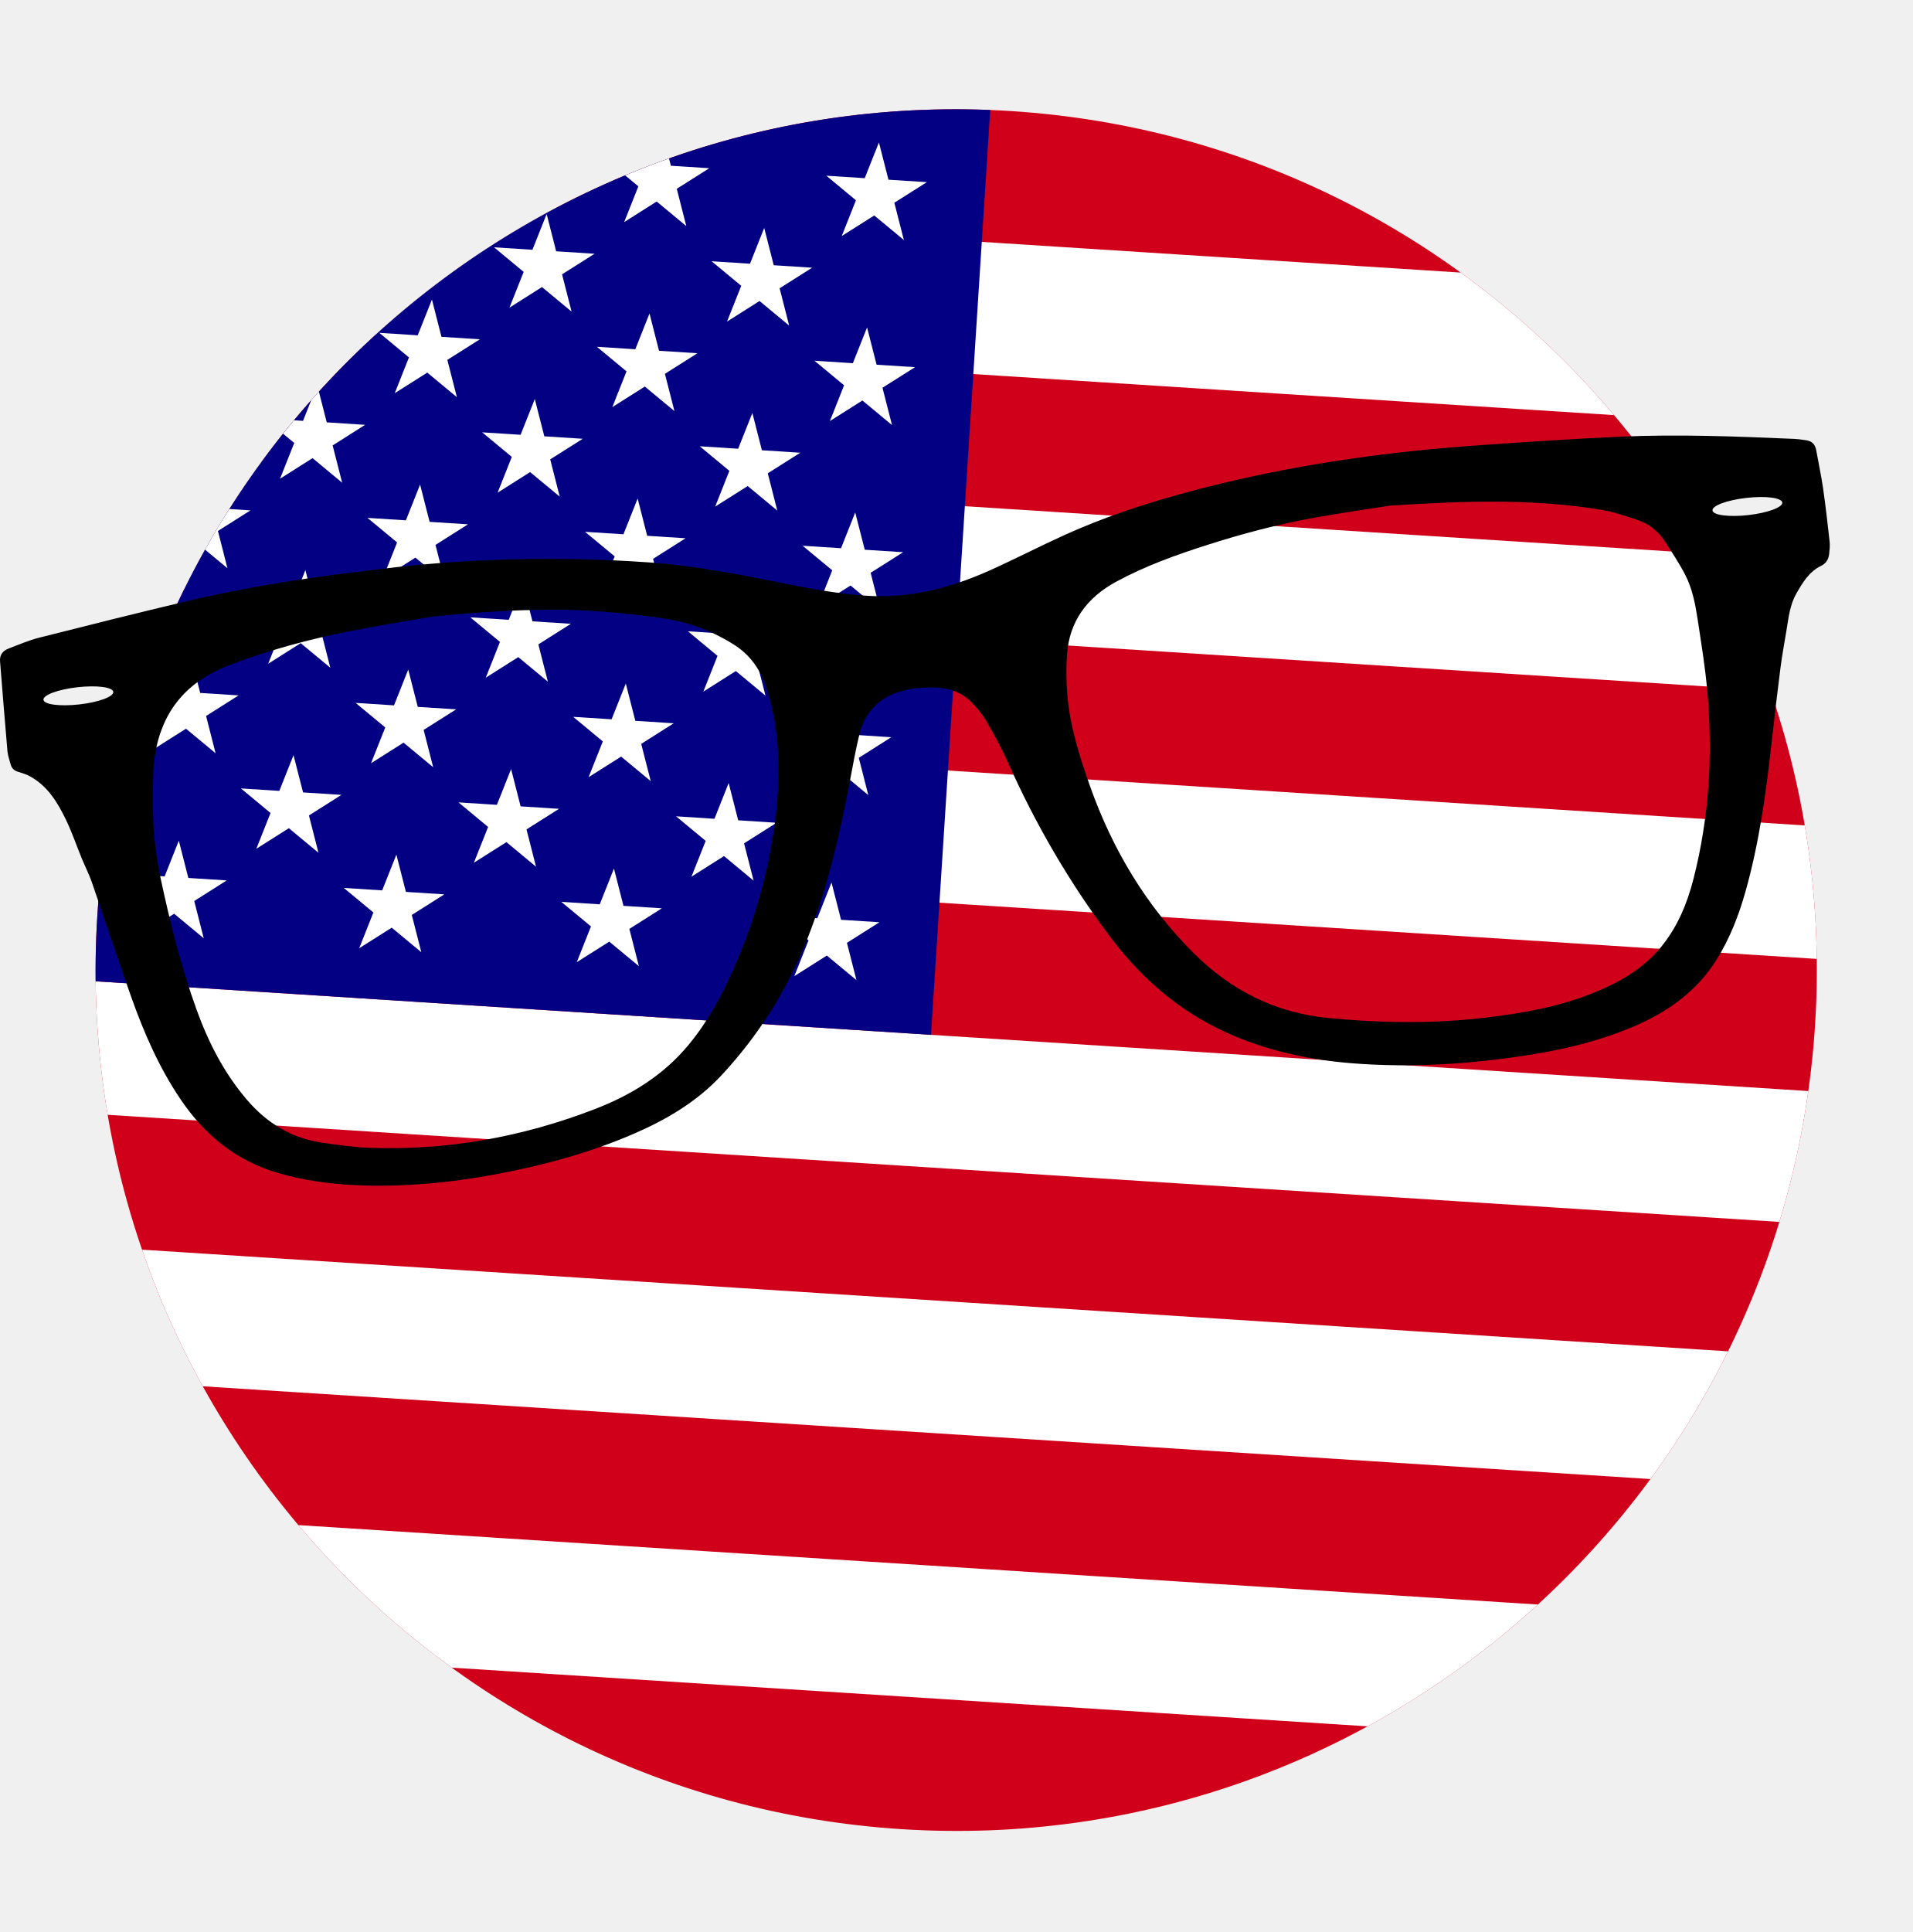
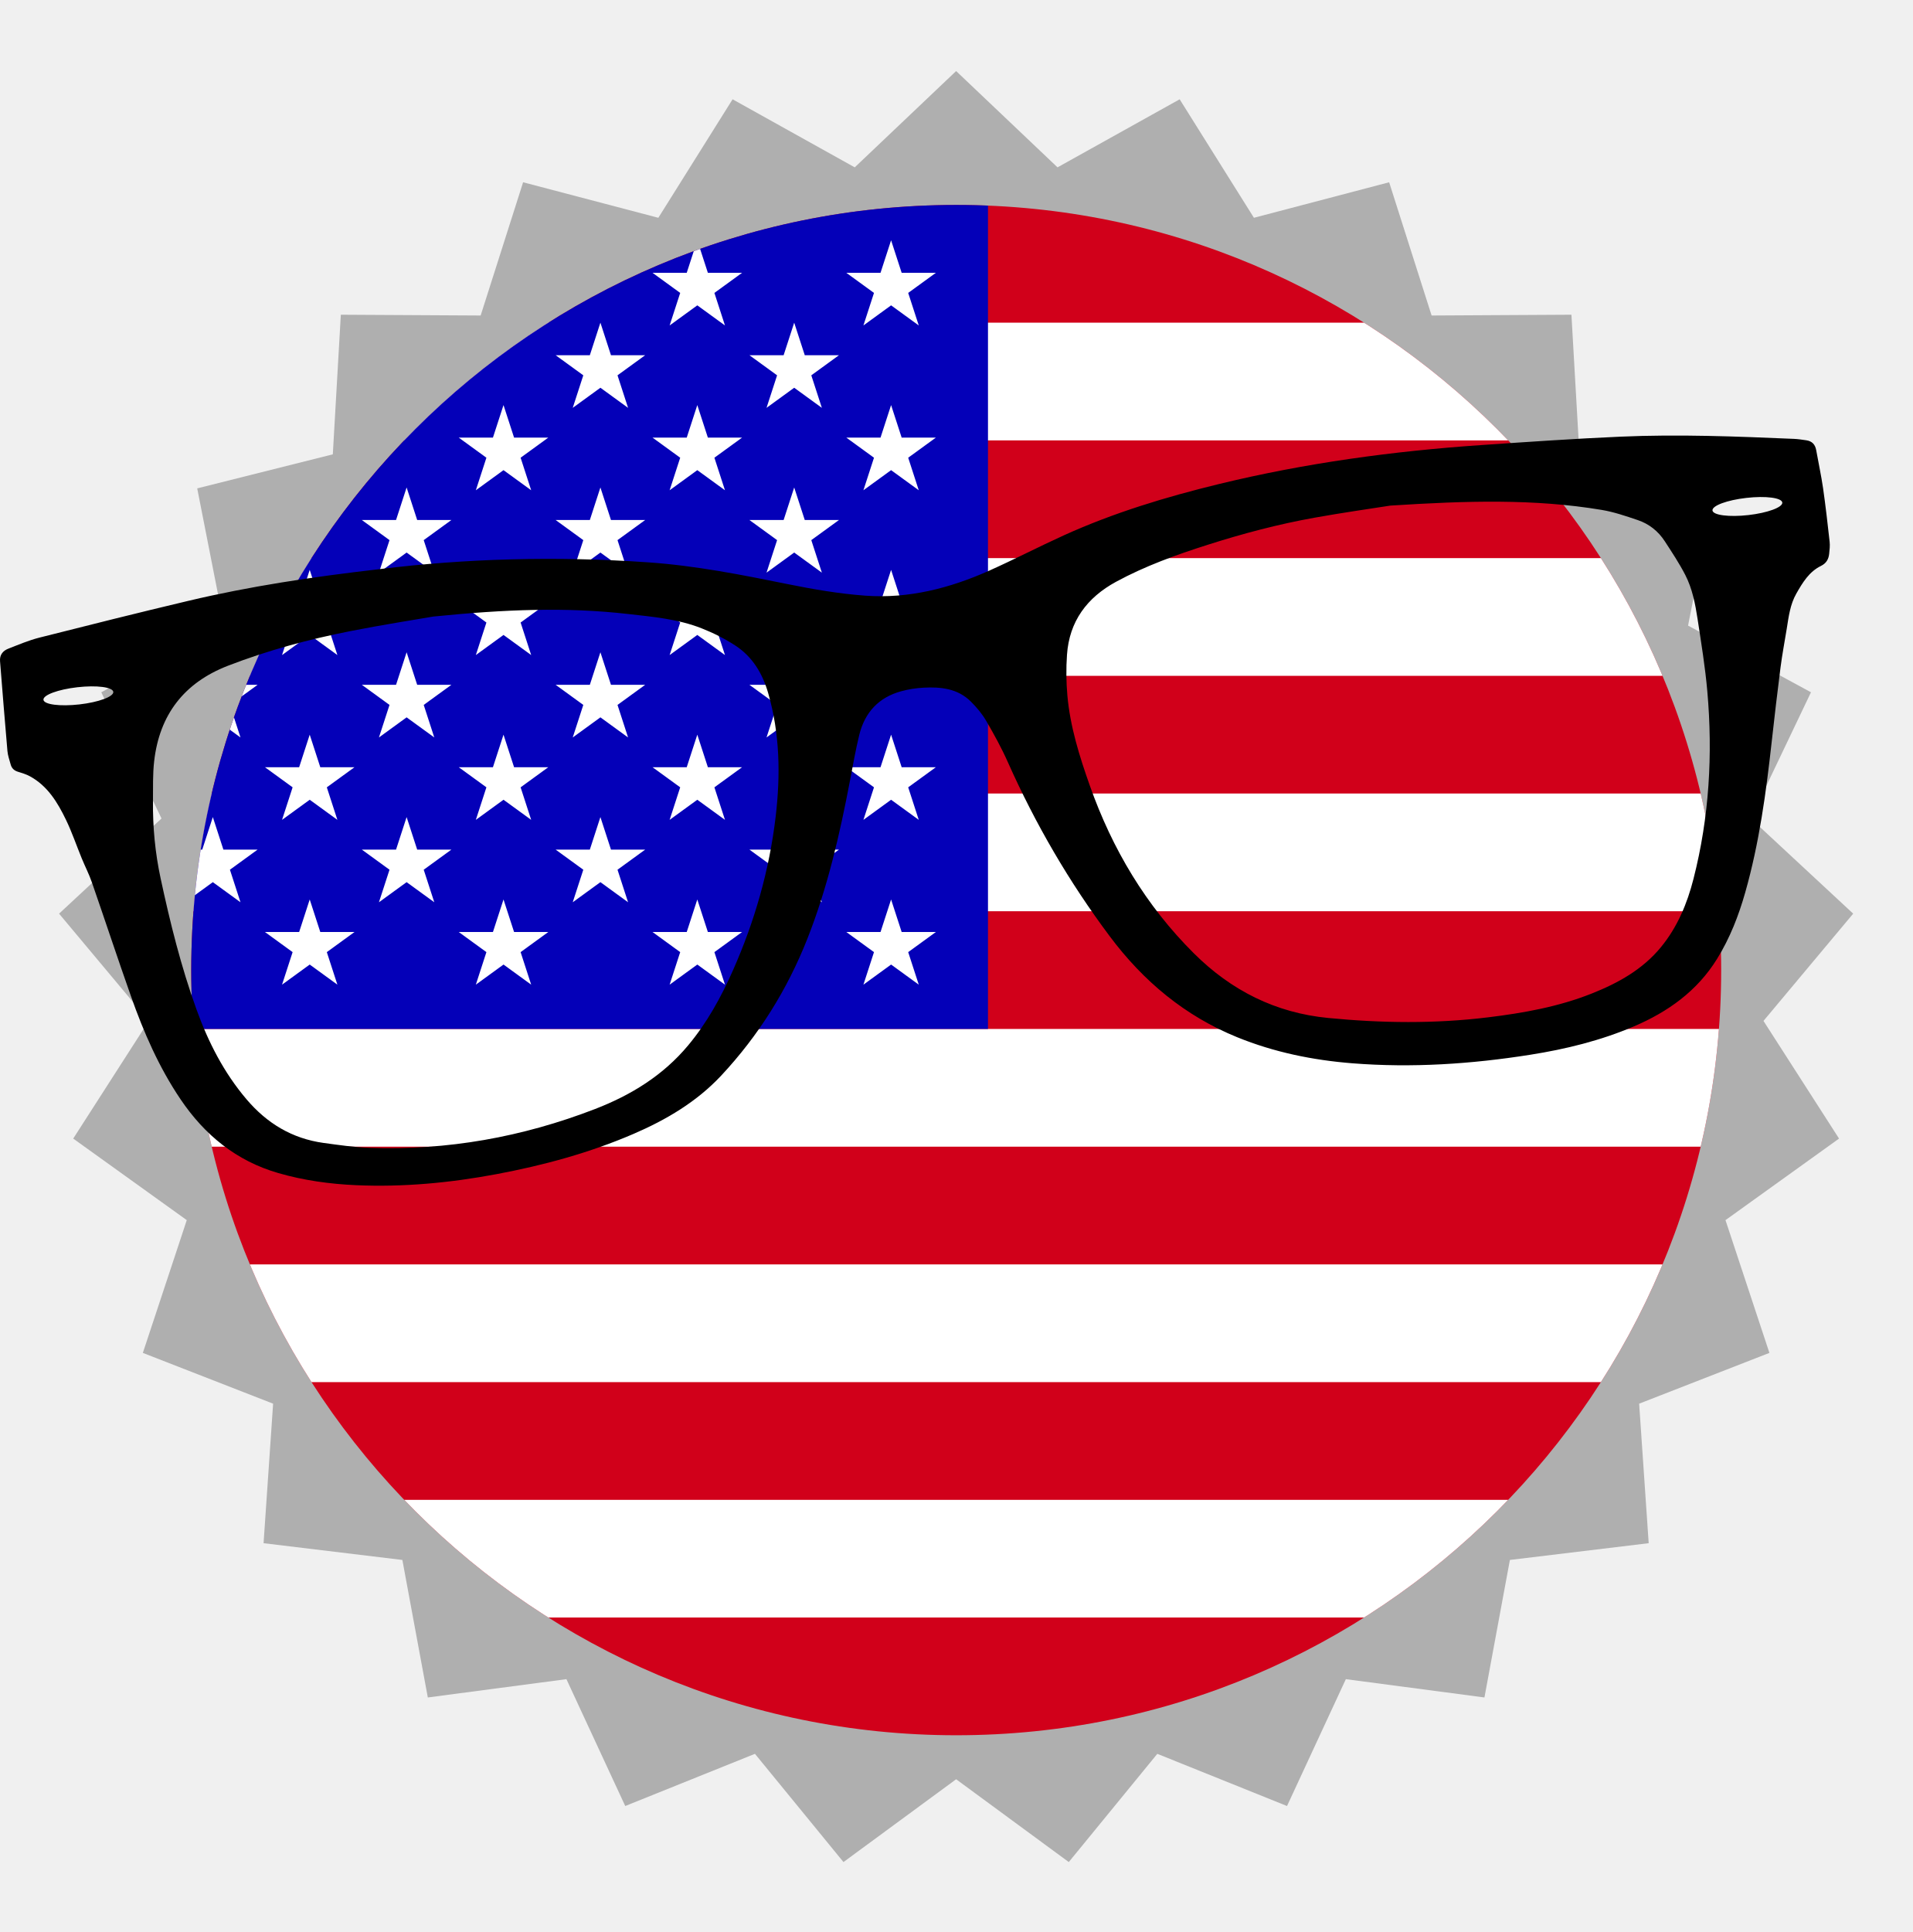
<svg xmlns="http://www.w3.org/2000/svg" width="100%" height="100%" viewBox="0 0 100 101" version="1.1" xml:space="preserve" style="fill-rule:evenodd;clip-rule:evenodd;">
  <g transform="matrix(1,0,0,1,-809,-1)">
    <g id="icon" transform="matrix(1,0,0,1,363,1.71469)">
      <rect x="446" y="0" width="100" height="100" style="fill:none;" />
-       <g transform="matrix(0.898159,0.0575424,-0.0575424,0.898159,53.3905,-23.4489)">
+       <g transform="matrix(1.04444,-6.43689e-33,-1.28738e-32,1.20513,-395.956,11.4359)">
+         <path d="M854,-7L859.076,-2.823L865.191,-5.775L868.909,-0.635L875.679,-2.176L877.805,3.604L884.805,3.57L885.206,9.626L891.995,11.103L890.645,17.055L896.798,19.948L893.783,25.423L898.911,29.551L894.42,34.204L898.203,39.308L892.518,42.846L894.717,48.605L888.195,50.808L888.673,56.86L881.724,57.587L880.45,63.552L873.511,62.758L870.566,68.261L864.072,65.997L859.64,70.692L854,67.1L848.36,70.692L843.928,65.997L837.434,68.261L834.489,62.758L827.55,63.552L826.276,57.587L819.327,56.86L819.805,50.808L813.283,48.605L815.482,42.846L809.797,39.308L813.58,34.204L809.089,29.551L814.217,25.423L811.202,19.948L817.355,17.055L816.005,11.103L822.794,9.626L823.195,3.57L830.195,3.604L832.321,-2.176L839.091,-0.635L842.809,-5.775L848.924,-2.823L854,-7Z" style="fill:rgb(175,175,175);" />
+       </g>
+       <g transform="matrix(0.8,-3.08395e-17,3.08395e-17,0.8,99.2,10)">
        <circle cx="496" cy="50" r="50" style="fill:none;" />
        <clipPath id="_clip1">
          <circle cx="496" cy="50" r="50" />
        </clipPath>
        <g clip-path="url(#_clip1)">
-           <g id="us" transform="matrix(0.153846,0,0,0.153846,513.778,50)">
+           <g id="us" transform="matrix(0.153846,0,0,0.153846,517.077,50)">
            <g transform="matrix(1,0,0,1,-617.5,-325)">
              <clipPath id="_clip2">
                <rect x="0" y="0" width="1235" height="650" />
              </clipPath>
              <g clip-path="url(#_clip2)">
                <rect x="0" y="0" width="1235" height="650" style="fill:rgb(209,0,26);fill-rule:nonzero;" />
                <path d="M0,75L1235,75M1235,175L0,175M0,275L1235,275M1235,375L0,375M0,475L1235,475M1235,575L0,575" style="fill-rule:nonzero;stroke:white;stroke-width:50px;" />
-                 <rect x="0" y="0" width="494" height="350" style="fill:rgb(3,0,132);fill-rule:nonzero;" />
+                 <rect x="0" y="0" width="494" height="350" style="fill:rgb(4,0,184);fill-rule:nonzero;" />
                <g>
                  <g id="d">
                    <g id="c">
                      <g id="e">
                        <g id="b">
                                                </g>
                      </g>
-                       <g id="b1">
-                                             </g>
+                       <g id="b1" transform="matrix(1,0,0,1,41.1667,35)">
+                         <path id="a" d="M41.167,15L52.922,51.18L22.146,28.82L60.188,28.82L29.411,51.18L41.167,15Z" style="fill:white;fill-rule:nonzero;" />
+                         <g id="a1" transform="matrix(1,0,0,1,0,70)">
+                           <path d="M41.167,15L52.922,51.18L22.146,28.82L60.188,28.82L29.411,51.18L41.167,15Z" style="fill:white;fill-rule:nonzero;" />
+                         </g>
+                         <g id="a2" transform="matrix(1,0,0,1,0,140)">
+                           <path d="M41.167,15L52.922,51.18L22.146,28.82L60.188,28.82L29.411,51.18L41.167,15Z" style="fill:white;fill-rule:nonzero;" />
+                         </g>
+                         <g id="a3" transform="matrix(1,0,0,1,0,210)">
+                           <path d="M41.167,15L52.922,51.18L22.146,28.82L60.188,28.82L29.411,51.18L41.167,15Z" style="fill:white;fill-rule:nonzero;" />
+                         </g>
+                       </g>
                    </g>
                    <g id="c1" transform="matrix(1,0,0,1,82.3333,0)">
                      <g id="e1">
                        <g id="b2">
-                           <path id="a" d="M41.167,15L52.922,51.18L22.146,28.82L60.188,28.82L29.411,51.18L41.167,15Z" style="fill:white;fill-rule:nonzero;" />
-                           <g id="a1" transform="matrix(1,0,0,1,0,70)">
+                           <path id="a4" d="M41.167,15L52.922,51.18L22.146,28.82L60.188,28.82L29.411,51.18L41.167,15Z" style="fill:white;fill-rule:nonzero;" />
+                           <g id="a5" transform="matrix(1,0,0,1,0,70)">
                            <path d="M41.167,15L52.922,51.18L22.146,28.82L60.188,28.82L29.411,51.18L41.167,15Z" style="fill:white;fill-rule:nonzero;" />
                          </g>
-                           <g id="a2" transform="matrix(1,0,0,1,0,140)">
+                           <g id="a6" transform="matrix(1,0,0,1,0,140)">
                            <path d="M41.167,15L52.922,51.18L22.146,28.82L60.188,28.82L29.411,51.18L41.167,15Z" style="fill:white;fill-rule:nonzero;" />
                          </g>
-                           <g id="a3" transform="matrix(1,0,0,1,0,210)">
+                           <g id="a7" transform="matrix(1,0,0,1,0,210)">
                            <path d="M41.167,15L52.922,51.18L22.146,28.82L60.188,28.82L29.411,51.18L41.167,15Z" style="fill:white;fill-rule:nonzero;" />
                          </g>
                        </g>
-                         <g id="a4" transform="matrix(1,0,0,1,0,280)">
+                         <g id="a8" transform="matrix(1,0,0,1,0,280)">
                          <path d="M41.167,15L52.922,51.18L22.146,28.82L60.188,28.82L29.411,51.18L41.167,15Z" style="fill:white;fill-rule:nonzero;" />
                        </g>
                      </g>
                      <g id="b3" transform="matrix(1,0,0,1,41.1667,35)">
-                         <path id="a5" d="M41.167,15L52.922,51.18L22.146,28.82L60.188,28.82L29.411,51.18L41.167,15Z" style="fill:white;fill-rule:nonzero;" />
-                         <g id="a6" transform="matrix(1,0,0,1,0,70)">
+                         <path id="a9" d="M41.167,15L52.922,51.18L22.146,28.82L60.188,28.82L29.411,51.18L41.167,15Z" style="fill:white;fill-rule:nonzero;" />
+                         <g id="a10" transform="matrix(1,0,0,1,0,70)">
                          <path d="M41.167,15L52.922,51.18L22.146,28.82L60.188,28.82L29.411,51.18L41.167,15Z" style="fill:white;fill-rule:nonzero;" />
                        </g>
-                         <g id="a7" transform="matrix(1,0,0,1,0,140)">
+                         <g id="a11" transform="matrix(1,0,0,1,0,140)">
                          <path d="M41.167,15L52.922,51.18L22.146,28.82L60.188,28.82L29.411,51.18L41.167,15Z" style="fill:white;fill-rule:nonzero;" />
                        </g>
-                         <g id="a8" transform="matrix(1,0,0,1,0,210)">
+                         <g id="a12" transform="matrix(1,0,0,1,0,210)">
                          <path d="M41.167,15L52.922,51.18L22.146,28.82L60.188,28.82L29.411,51.18L41.167,15Z" style="fill:white;fill-rule:nonzero;" />
                        </g>
                      </g>
                    </g>
                  </g>
                  <g id="d1" transform="matrix(1,0,0,1,164.667,0)">
                    <g id="c2">
                      <g id="e2">
                        <g id="b4">
-                           <path id="a9" d="M41.167,15L52.922,51.18L22.146,28.82L60.188,28.82L29.411,51.18L41.167,15Z" style="fill:white;fill-rule:nonzero;" />
-                           <g id="a10" transform="matrix(1,0,0,1,0,70)">
+                           <path id="a13" d="M41.167,15L52.922,51.18L22.146,28.82L60.188,28.82L29.411,51.18L41.167,15Z" style="fill:white;fill-rule:nonzero;" />
+                           <g id="a14" transform="matrix(1,0,0,1,0,70)">
                            <path d="M41.167,15L52.922,51.18L22.146,28.82L60.188,28.82L29.411,51.18L41.167,15Z" style="fill:white;fill-rule:nonzero;" />
                          </g>
-                           <g id="a11" transform="matrix(1,0,0,1,0,140)">
+                           <g id="a15" transform="matrix(1,0,0,1,0,140)">
                            <path d="M41.167,15L52.922,51.18L22.146,28.82L60.188,28.82L29.411,51.18L41.167,15Z" style="fill:white;fill-rule:nonzero;" />
                          </g>
-                           <g id="a12" transform="matrix(1,0,0,1,0,210)">
+                           <g id="a16" transform="matrix(1,0,0,1,0,210)">
                            <path d="M41.167,15L52.922,51.18L22.146,28.82L60.188,28.82L29.411,51.18L41.167,15Z" style="fill:white;fill-rule:nonzero;" />
                          </g>
                        </g>
-                         <g id="a13" transform="matrix(1,0,0,1,0,280)">
+                         <g id="a17" transform="matrix(1,0,0,1,0,280)">
                          <path d="M41.167,15L52.922,51.18L22.146,28.82L60.188,28.82L29.411,51.18L41.167,15Z" style="fill:white;fill-rule:nonzero;" />
                        </g>
                      </g>
                      <g id="b5" transform="matrix(1,0,0,1,41.1667,35)">
-                         <path id="a14" d="M41.167,15L52.922,51.18L22.146,28.82L60.188,28.82L29.411,51.18L41.167,15Z" style="fill:white;fill-rule:nonzero;" />
-                         <g id="a15" transform="matrix(1,0,0,1,0,70)">
+                         <path id="a18" d="M41.167,15L52.922,51.18L22.146,28.82L60.188,28.82L29.411,51.18L41.167,15Z" style="fill:white;fill-rule:nonzero;" />
+                         <g id="a19" transform="matrix(1,0,0,1,0,70)">
                          <path d="M41.167,15L52.922,51.18L22.146,28.82L60.188,28.82L29.411,51.18L41.167,15Z" style="fill:white;fill-rule:nonzero;" />
                        </g>
-                         <g id="a16" transform="matrix(1,0,0,1,0,140)">
+                         <g id="a20" transform="matrix(1,0,0,1,0,140)">
                          <path d="M41.167,15L52.922,51.18L22.146,28.82L60.188,28.82L29.411,51.18L41.167,15Z" style="fill:white;fill-rule:nonzero;" />
                        </g>
-                         <g id="a17" transform="matrix(1,0,0,1,0,210)">
+                         <g id="a21" transform="matrix(1,0,0,1,0,210)">
                          <path d="M41.167,15L52.922,51.18L22.146,28.82L60.188,28.82L29.411,51.18L41.167,15Z" style="fill:white;fill-rule:nonzero;" />
                        </g>
                      </g>
                    </g>
                    <g id="c3" transform="matrix(1,0,0,1,82.3333,0)">
                      <g id="e3">
                        <g id="b6">
-                           <path id="a18" d="M41.167,15L52.922,51.18L22.146,28.82L60.188,28.82L29.411,51.18L41.167,15Z" style="fill:white;fill-rule:nonzero;" />
-                           <g id="a19" transform="matrix(1,0,0,1,0,70)">
+                           <path id="a22" d="M41.167,15L52.922,51.18L22.146,28.82L60.188,28.82L29.411,51.18L41.167,15Z" style="fill:white;fill-rule:nonzero;" />
+                           <g id="a23" transform="matrix(1,0,0,1,0,70)">
                            <path d="M41.167,15L52.922,51.18L22.146,28.82L60.188,28.82L29.411,51.18L41.167,15Z" style="fill:white;fill-rule:nonzero;" />
                          </g>
-                           <g id="a20" transform="matrix(1,0,0,1,0,140)">
+                           <g id="a24" transform="matrix(1,0,0,1,0,140)">
                            <path d="M41.167,15L52.922,51.18L22.146,28.82L60.188,28.82L29.411,51.18L41.167,15Z" style="fill:white;fill-rule:nonzero;" />
                          </g>
-                           <g id="a21" transform="matrix(1,0,0,1,0,210)">
+                           <g id="a25" transform="matrix(1,0,0,1,0,210)">
                            <path d="M41.167,15L52.922,51.18L22.146,28.82L60.188,28.82L29.411,51.18L41.167,15Z" style="fill:white;fill-rule:nonzero;" />
                          </g>
                        </g>
-                         <g id="a22" transform="matrix(1,0,0,1,0,280)">
+                         <g id="a26" transform="matrix(1,0,0,1,0,280)">
                          <path d="M41.167,15L52.922,51.18L22.146,28.82L60.188,28.82L29.411,51.18L41.167,15Z" style="fill:white;fill-rule:nonzero;" />
                        </g>
                      </g>
                      <g id="b7" transform="matrix(1,0,0,1,41.1667,35)">
-                         <path id="a23" d="M41.167,15L52.922,51.18L22.146,28.82L60.188,28.82L29.411,51.18L41.167,15Z" style="fill:white;fill-rule:nonzero;" />
-                         <g id="a24" transform="matrix(1,0,0,1,0,70)">
-                           <path d="M41.167,15L52.922,51.18L22.146,28.82L60.188,28.82L29.411,51.18L41.167,15Z" style="fill:white;fill-rule:nonzero;" />
-                         </g>
-                         <g id="a25" transform="matrix(1,0,0,1,0,140)">
-                           <path d="M41.167,15L52.922,51.18L22.146,28.82L60.188,28.82L29.411,51.18L41.167,15Z" style="fill:white;fill-rule:nonzero;" />
-                         </g>
-                         <g id="a26" transform="matrix(1,0,0,1,0,210)">
-                           <path d="M41.167,15L52.922,51.18L22.146,28.82L60.188,28.82L29.411,51.18L41.167,15Z" style="fill:white;fill-rule:nonzero;" />
-                         </g>
-                       </g>
-                     </g>
-                   </g>
-                   <g id="c4" transform="matrix(1,0,0,1,329.333,0)">
-                     <g id="e4">
-                       <g id="b8">
                        <path id="a27" d="M41.167,15L52.922,51.18L22.146,28.82L60.188,28.82L29.411,51.18L41.167,15Z" style="fill:white;fill-rule:nonzero;" />
                        <g id="a28" transform="matrix(1,0,0,1,0,70)">
                          <path d="M41.167,15L52.922,51.18L22.146,28.82L60.188,28.82L29.411,51.18L41.167,15Z" style="fill:white;fill-rule:nonzero;" />
                        </g>
                        <g id="a29" transform="matrix(1,0,0,1,0,140)">
                          <path d="M41.167,15L52.922,51.18L22.146,28.82L60.188,28.82L29.411,51.18L41.167,15Z" style="fill:white;fill-rule:nonzero;" />
                        </g>
                        <g id="a30" transform="matrix(1,0,0,1,0,210)">
                          <path d="M41.167,15L52.922,51.18L22.146,28.82L60.188,28.82L29.411,51.18L41.167,15Z" style="fill:white;fill-rule:nonzero;" />
                        </g>
                      </g>
-                       <g id="a31" transform="matrix(1,0,0,1,0,280)">
+                     </g>
+                   </g>
+                   <g id="c4" transform="matrix(1,0,0,1,329.333,0)">
+                     <g id="e4">
+                       <g id="b8">
+                         <path id="a31" d="M41.167,15L52.922,51.18L22.146,28.82L60.188,28.82L29.411,51.18L41.167,15Z" style="fill:white;fill-rule:nonzero;" />
+                         <g id="a32" transform="matrix(1,0,0,1,0,70)">
+                           <path d="M41.167,15L52.922,51.18L22.146,28.82L60.188,28.82L29.411,51.18L41.167,15Z" style="fill:white;fill-rule:nonzero;" />
+                         </g>
+                         <g id="a33" transform="matrix(1,0,0,1,0,140)">
+                           <path d="M41.167,15L52.922,51.18L22.146,28.82L60.188,28.82L29.411,51.18L41.167,15Z" style="fill:white;fill-rule:nonzero;" />
+                         </g>
+                         <g id="a34" transform="matrix(1,0,0,1,0,210)">
+                           <path d="M41.167,15L52.922,51.18L22.146,28.82L60.188,28.82L29.411,51.18L41.167,15Z" style="fill:white;fill-rule:nonzero;" />
+                         </g>
+                       </g>
+                       <g id="a35" transform="matrix(1,0,0,1,0,280)">
                        <path d="M41.167,15L52.922,51.18L22.146,28.82L60.188,28.82L29.411,51.18L41.167,15Z" style="fill:white;fill-rule:nonzero;" />
                      </g>
                    </g>
                    <g id="b9" transform="matrix(1,0,0,1,41.1667,35)">
-                       <path id="a32" d="M41.167,15L52.922,51.18L22.146,28.82L60.188,28.82L29.411,51.18L41.167,15Z" style="fill:white;fill-rule:nonzero;" />
-                       <g id="a33" transform="matrix(1,0,0,1,0,70)">
-                         <path d="M41.167,15L52.922,51.18L22.146,28.82L60.188,28.82L29.411,51.18L41.167,15Z" style="fill:white;fill-rule:nonzero;" />
-                       </g>
-                       <g id="a34" transform="matrix(1,0,0,1,0,140)">
-                         <path d="M41.167,15L52.922,51.18L22.146,28.82L60.188,28.82L29.411,51.18L41.167,15Z" style="fill:white;fill-rule:nonzero;" />
-                       </g>
-                       <g id="a35" transform="matrix(1,0,0,1,0,210)">
-                         <path d="M41.167,15L52.922,51.18L22.146,28.82L60.188,28.82L29.411,51.18L41.167,15Z" style="fill:white;fill-rule:nonzero;" />
-                       </g>
-                     </g>
-                   </g>
-                   <g id="e5" transform="matrix(1,0,0,1,411.667,0)">
-                     <g id="b10">
                      <path id="a36" d="M41.167,15L52.922,51.18L22.146,28.82L60.188,28.82L29.411,51.18L41.167,15Z" style="fill:white;fill-rule:nonzero;" />
                      <g id="a37" transform="matrix(1,0,0,1,0,70)">
                        <path d="M41.167,15L52.922,51.18L22.146,28.82L60.188,28.82L29.411,51.18L41.167,15Z" style="fill:white;fill-rule:nonzero;" />
                      </g>
                      <g id="a38" transform="matrix(1,0,0,1,0,140)">
                        <path d="M41.167,15L52.922,51.18L22.146,28.82L60.188,28.82L29.411,51.18L41.167,15Z" style="fill:white;fill-rule:nonzero;" />
                      </g>
                      <g id="a39" transform="matrix(1,0,0,1,0,210)">
                        <path d="M41.167,15L52.922,51.18L22.146,28.82L60.188,28.82L29.411,51.18L41.167,15Z" style="fill:white;fill-rule:nonzero;" />
                      </g>
                    </g>
-                     <g id="a40" transform="matrix(1,0,0,1,0,280)">
+                   </g>
+                   <g id="e5" transform="matrix(1,0,0,1,411.667,0)">
+                     <g id="b10">
+                       <path id="a40" d="M41.167,15L52.922,51.18L22.146,28.82L60.188,28.82L29.411,51.18L41.167,15Z" style="fill:white;fill-rule:nonzero;" />
+                       <g id="a41" transform="matrix(1,0,0,1,0,70)">
+                         <path d="M41.167,15L52.922,51.18L22.146,28.82L60.188,28.82L29.411,51.18L41.167,15Z" style="fill:white;fill-rule:nonzero;" />
+                       </g>
+                       <g id="a42" transform="matrix(1,0,0,1,0,140)">
+                         <path d="M41.167,15L52.922,51.18L22.146,28.82L60.188,28.82L29.411,51.18L41.167,15Z" style="fill:white;fill-rule:nonzero;" />
+                       </g>
+                       <g id="a43" transform="matrix(1,0,0,1,0,210)">
+                         <path d="M41.167,15L52.922,51.18L22.146,28.82L60.188,28.82L29.411,51.18L41.167,15Z" style="fill:white;fill-rule:nonzero;" />
+                       </g>
+                     </g>
+                     <g id="a44" transform="matrix(1,0,0,1,0,280)">
                      <path d="M41.167,15L52.922,51.18L22.146,28.82L60.188,28.82L29.411,51.18L41.167,15Z" style="fill:white;fill-rule:nonzero;" />
                    </g>
                  </g>
                </g>
              </g>
            </g>
          </g>
        </g>
      </g>
      <g transform="matrix(0.106198,-0.012045,0.012045,0.106198,441.979,-0.33038)">
        <path d="M895.876,319.58C895.69,316.734 894.322,314.944 891.569,314.235C889.628,313.737 887.703,313.188 885.744,312.884C857.782,308.492 829.785,304.203 801.536,302.245C778.975,300.676 756.384,299.68 733.773,298.665C690.257,296.716 646.829,297.669 603.55,303.141C577.108,306.485 550.934,311.271 525.504,319.486C512.654,323.64 500.025,328.486 487.157,332.572C467.079,338.929 446.474,341.792 425.637,337.884C413.109,335.529 400.748,331.947 388.599,328.014C366.615,320.905 344.646,313.897 321.841,309.702C277.499,301.514 232.82,297.755 191.163,298.203C157.206,298.253 126.702,299.411 96.333,303.057C71.427,306.045 46.555,309.371 21.682,312.748C16.397,313.475 11.23,315.028 6.055,316.395C3.286,317.121 1.454,318.96 1.361,322.042C0.88,336.732 0.373,351.415 0.002,366.123C-0.048,368.335 0.492,370.563 0.83,372.775C1.108,374.64 2.13,375.932 3.92,376.717C5.819,377.545 7.77,378.38 9.459,379.545C17.624,385.235 21.558,393.848 24.69,402.788C26.919,409.18 28.363,415.832 30.211,422.35C31.359,426.412 32.879,430.379 33.799,434.482C38.113,453.662 42.124,472.926 46.539,492.075C50.752,510.346 56.24,528.212 64.978,544.929C74.738,563.604 88.652,577.907 108.399,586.129C120.354,591.11 132.79,594.285 145.539,596.312C168.385,599.925 191.367,600.365 214.415,598.693C237.751,597.005 260.791,593.475 283.241,586.687C299.907,581.638 315.662,574.614 329.035,563.233C349.45,545.824 365.888,525.156 378.51,501.449C391.124,477.775 399.971,452.602 407.908,427.081C410.196,419.753 412.348,412.382 415,405.188C418.917,394.592 426.508,388.042 437.812,386.302C441.409,385.744 445.139,385.593 448.788,385.804C457.268,386.302 465.424,388.092 471.08,395.175C473.546,398.257 475.825,401.668 477.412,405.273C480.503,412.29 483.441,419.416 485.737,426.711C495.7,458.257 508.922,488.314 525.637,516.866C539.499,540.592 557.786,559.757 582.034,572.977C599.173,582.331 617.511,588.292 636.608,592.007C665.331,597.579 694.339,598.945 723.502,597.663C741.131,596.902 758.557,594.656 775.51,589.592C792.904,584.374 808.2,575.898 819.632,561.376C827.028,552.005 832.516,541.552 837.026,530.56C846.533,507.393 852.644,483.23 858.167,458.88C860.869,446.972 863.655,435.076 866.56,423.205C868.081,416.999 869.989,410.903 871.709,404.758C873.313,399 874.682,393.157 878.328,388.176C881.992,383.169 885.741,378.264 891.853,376.094C894.521,375.14 895.873,373.283 896.447,370.75C896.885,368.791 897.358,366.799 897.358,364.831C897.375,356.042 897.375,347.253 897.122,338.48C896.923,332.167 896.265,325.886 895.876,319.58M37.541,347.399C28.035,347.399 20.335,345.508 20.335,343.178C20.335,340.829 28.035,338.94 37.541,338.94C47.031,338.94 54.723,340.831 54.723,343.178C54.723,345.507 47.031,347.399 37.541,347.399M369.841,440.337C363.814,465.99 353.876,490.035 340.57,512.746C333.308,525.157 325.069,536.774 314.617,546.737C300.821,559.908 284.214,567.675 265.986,572.455C229.082,582.112 191.757,584.527 154.001,578.871C146.605,577.757 139.31,575.814 132.032,573.975C117.046,570.125 105.674,561.396 97.028,548.529C87.463,534.277 81.594,518.626 77.66,502.093C72.527,480.513 69.639,458.578 67.461,436.53C66.186,423.739 66.431,411 68.01,398.276C68.803,391.878 69.319,385.377 70.771,379.111C75.904,356.822 89.683,342.621 111.836,336.812C132.082,331.51 152.708,328.386 173.528,326.698C188.97,325.431 204.454,324.79 214.45,324.207C249.986,324.655 279.823,326.917 309.179,333.688C321.168,336.432 333.309,338.906 344.277,344.749C349.672,347.619 354.907,351.03 359.618,354.914C367.393,361.322 371.362,370.06 373.025,379.938C376.479,400.318 374.51,420.404 369.841,440.337M829.651,430.822C828.875,461.803 823.656,492.047 812.613,521.122C808.156,532.893 802.092,543.768 792.974,552.599C782.81,562.46 770.162,567.678 756.721,571.325C739.834,575.901 722.562,577 705.168,577.151C678.911,577.387 653.042,574.112 627.394,568.657C601.982,563.256 581.717,549.948 565.592,529.803C544.924,503.968 531.687,474.655 524.274,442.568C520.845,427.742 517.959,412.824 518.33,397.517C518.499,390.932 519.175,384.279 520.374,377.786C523.328,361.61 533.258,351.047 548.218,344.97C563.246,338.891 578.967,335.177 594.822,332.035C612.468,328.531 630.264,325.914 648.215,324.758C662.232,323.846 676.279,323.466 685.785,323.052C723.389,324.893 756.264,327.661 788.23,336.78C794.107,338.451 799.729,341.128 805.285,343.737C810.554,346.203 814.605,350.238 817.223,355.465C820.112,361.249 823.081,367.031 825.363,373.052C828.031,380.111 828.622,387.675 828.909,395.163C829.363,407.047 829.954,418.952 829.651,430.822M859.319,347.399C849.83,347.399 842.13,345.508 842.13,343.178C842.13,340.829 849.83,338.94 859.319,338.94C868.807,338.94 876.507,340.831 876.507,343.178C876.508,345.507 868.808,347.399 859.319,347.399" style="fill-rule:nonzero;" />
      </g>
    </g>
  </g>
</svg>
